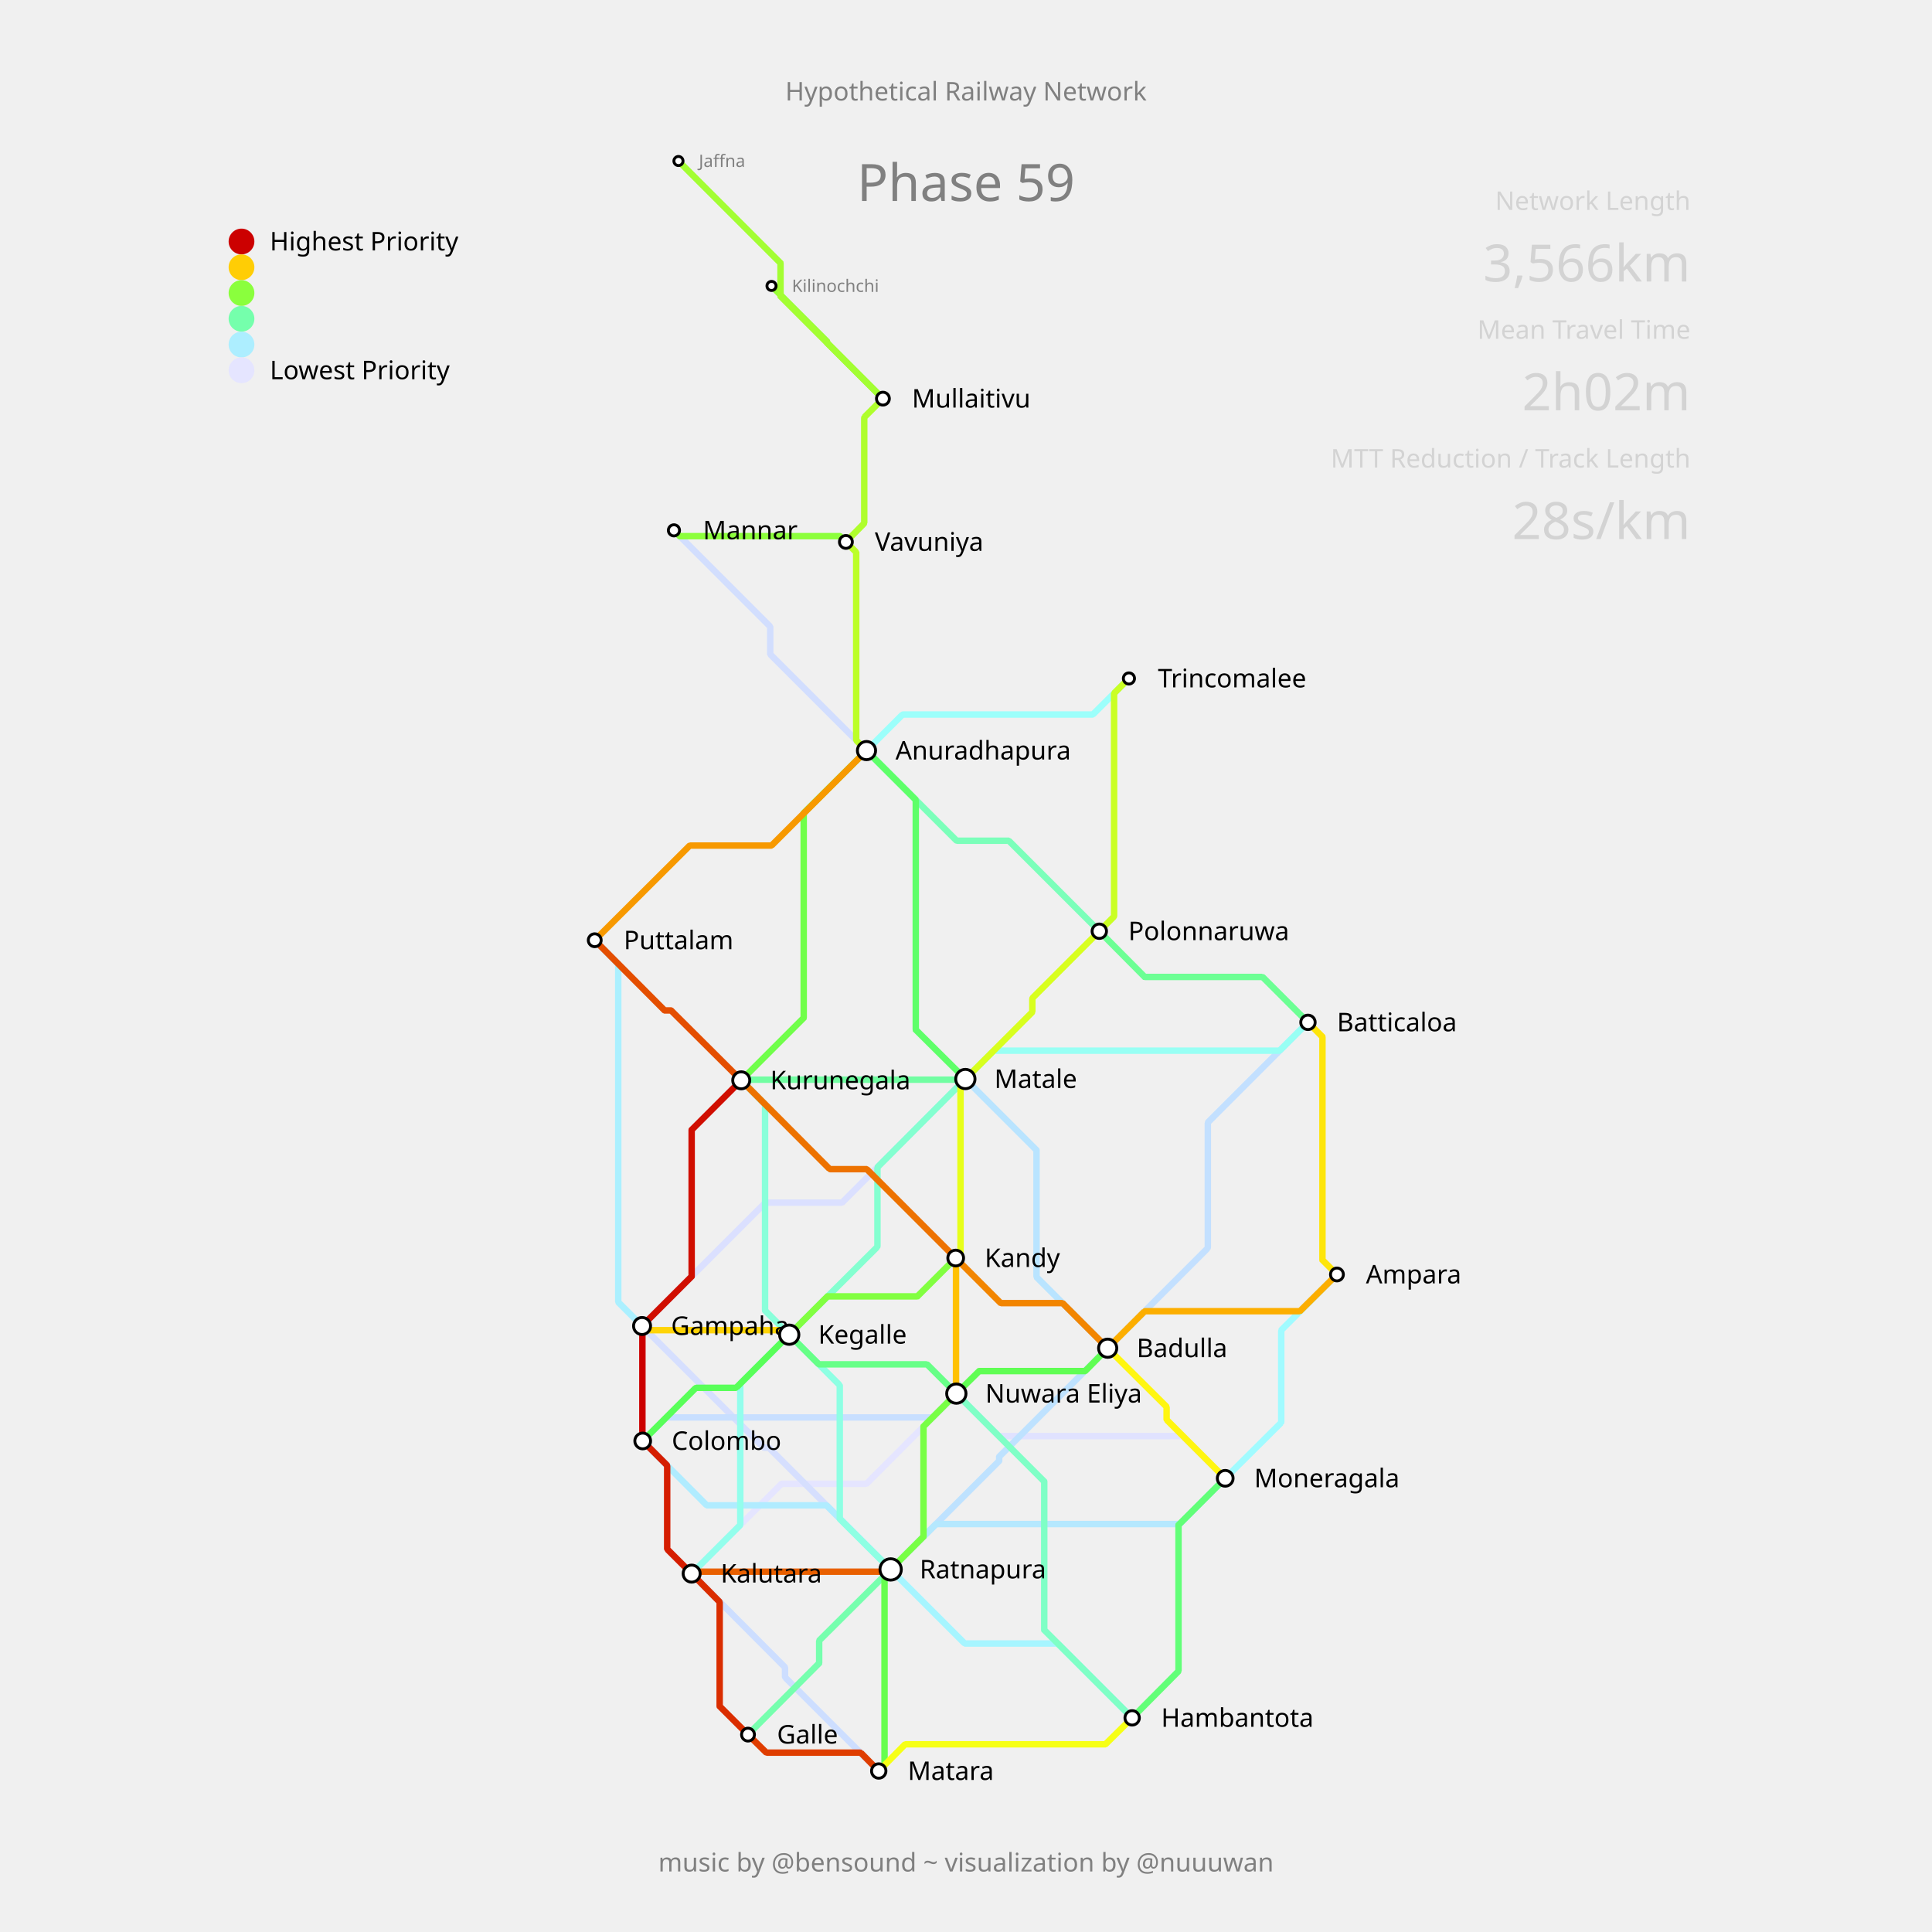
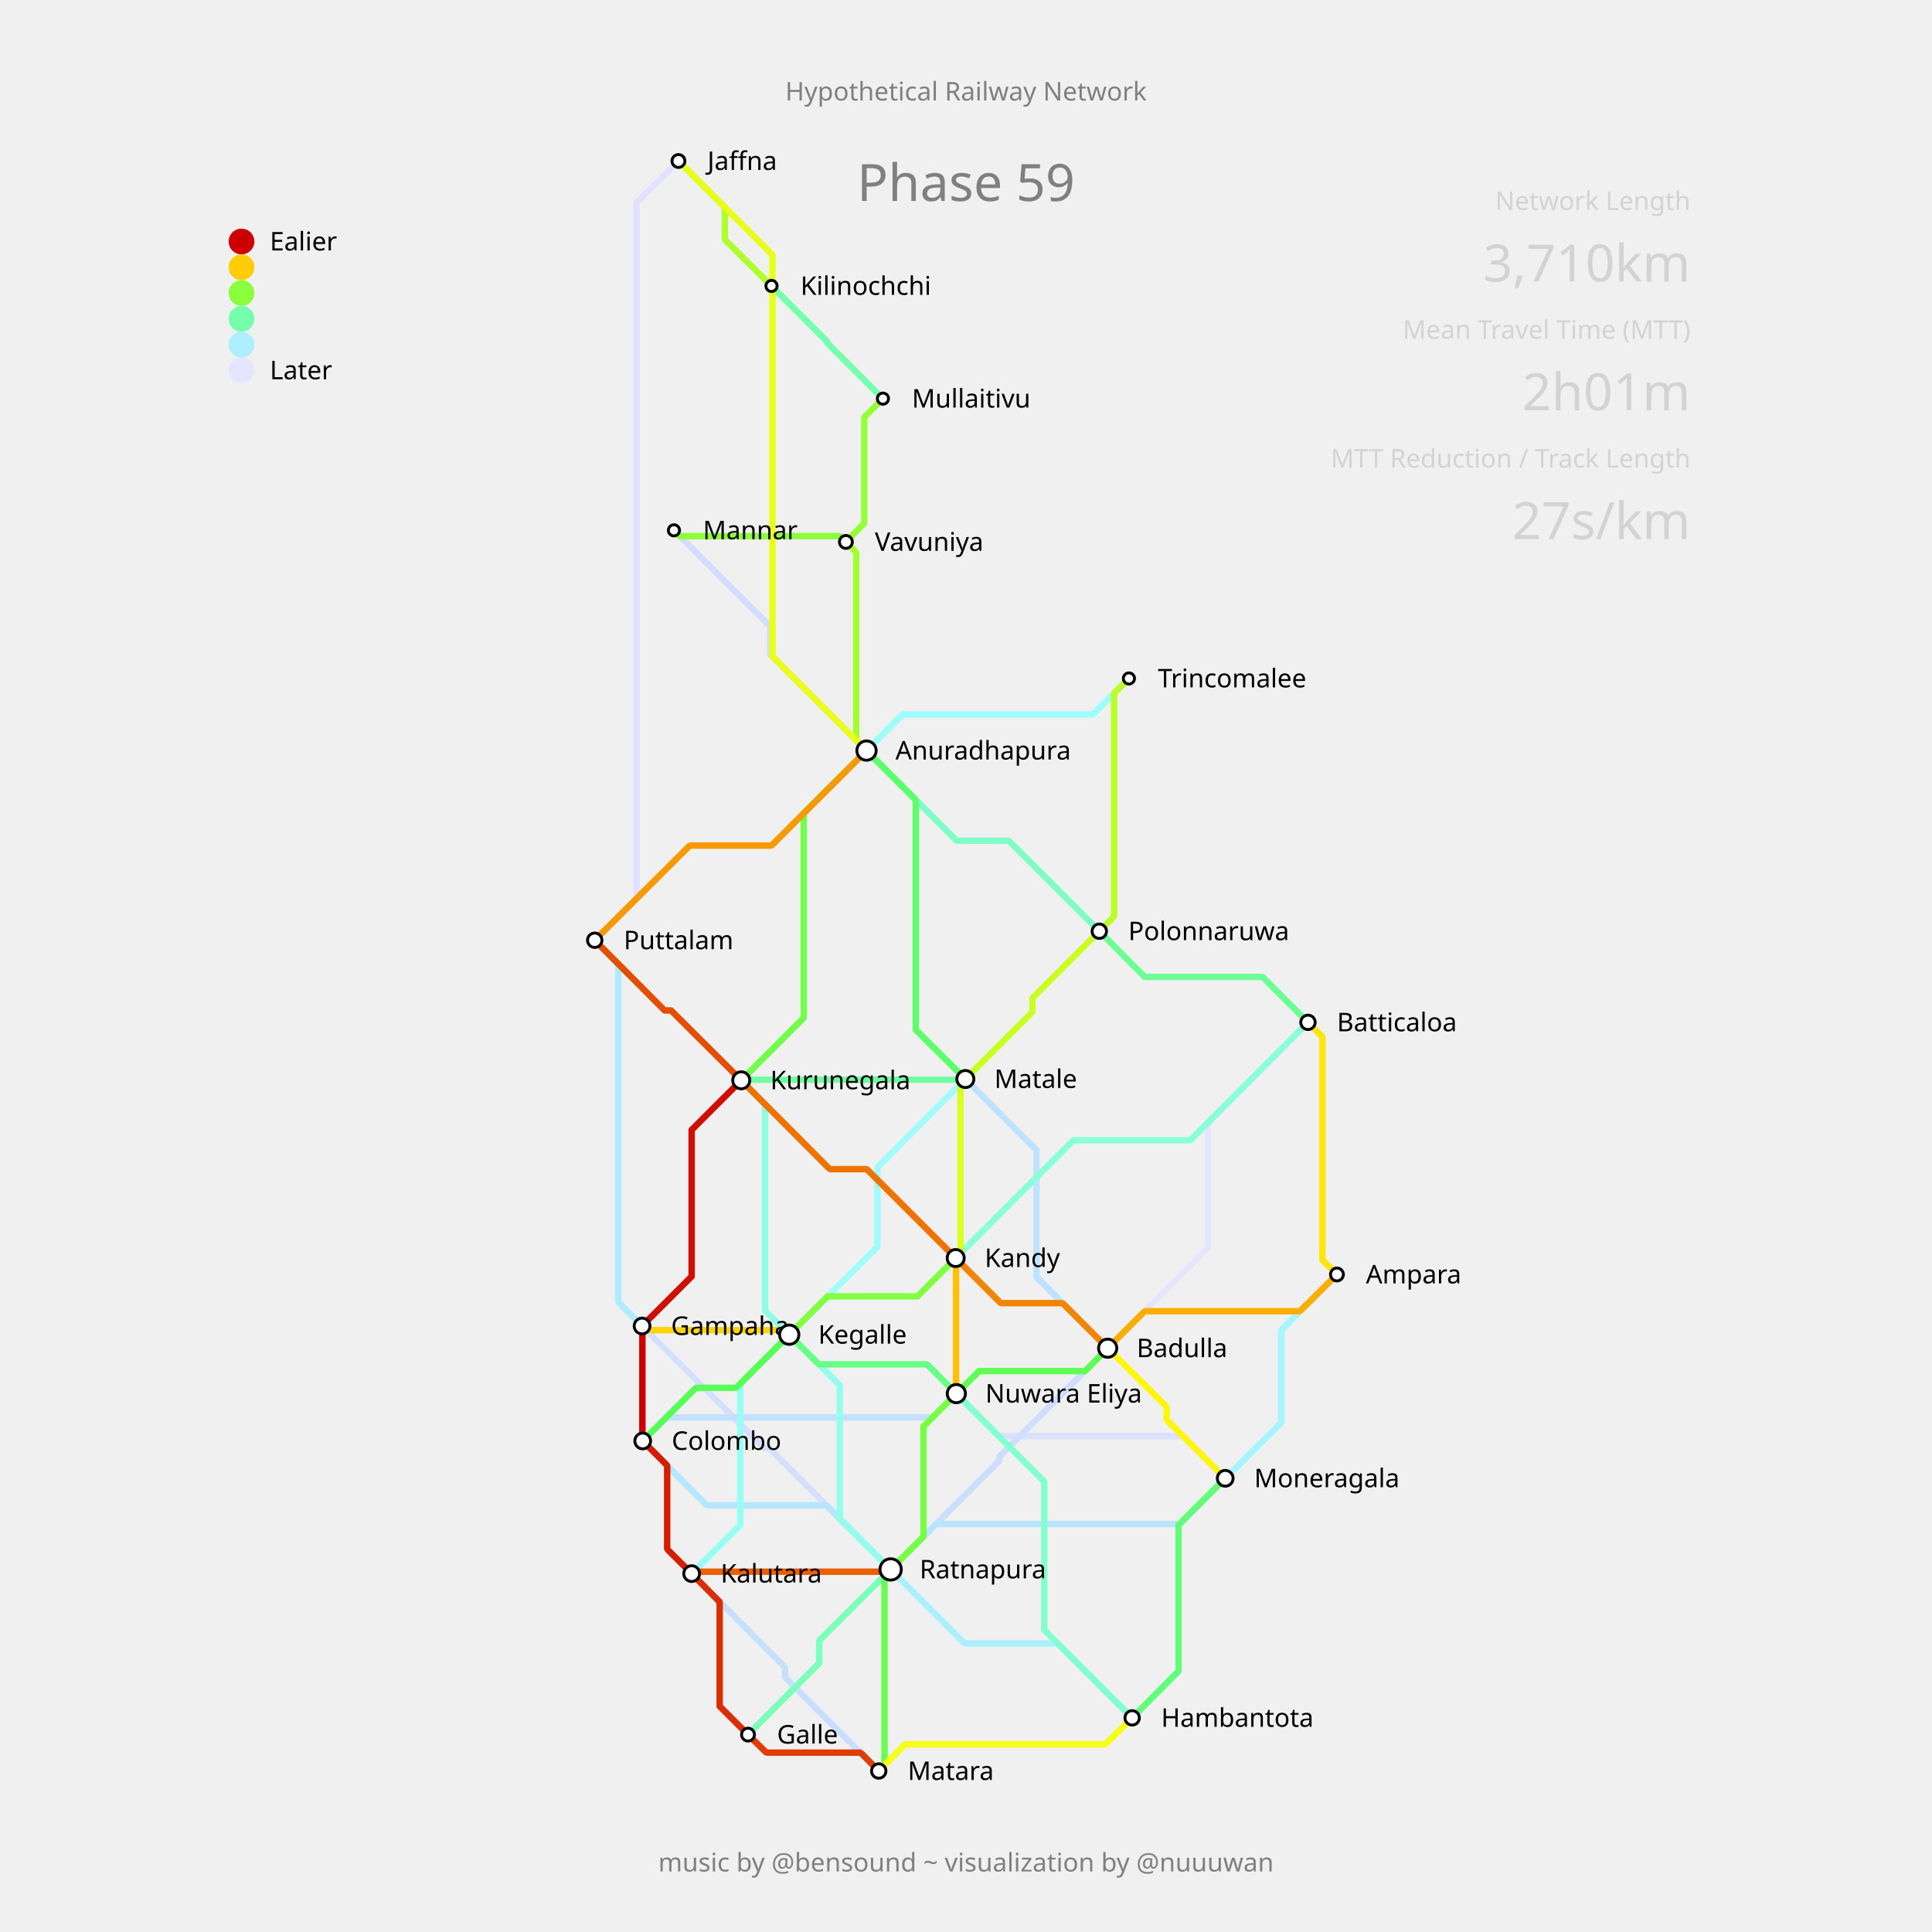
<svg xmlns="http://www.w3.org/2000/svg" width="6000" height="6000" padding="500">
  <g>
    <circle r="40" fill="#cc0000" stroke="none" stroke-width="9.0" cx="750.0" cy-offset="750.0" cy="750.0" />
-     <text fill="black" stroke="none" font-size="80" font-family="p22" font-weight="100" text-anchor="start" dominant-baseline="middle" x="838.0" y="750.0">Highest Priority</text>
+     <text fill="black" stroke="none" font-size="80" font-family="p22" font-weight="100" text-anchor="start" dominant-baseline="middle" x="838.0" y="750.0">Ealier</text>
    <circle r="40" fill="#ffcd05" stroke="none" stroke-width="9.0" cx="750.0" cy-offset="750.0" cy="830.0" />
    <text fill="black" stroke="none" font-size="80" font-family="p22" font-weight="100" text-anchor="start" dominant-baseline="middle" x="838.0" y="830.0" />
    <circle r="40" fill="#8aff3d" stroke="none" stroke-width="9.0" cx="750.0" cy-offset="750.0" cy="910.0" />
    <text fill="black" stroke="none" font-size="80" font-family="p22" font-weight="100" text-anchor="start" dominant-baseline="middle" x="838.0" y="910.0" />
    <circle r="40" fill="#75ffac" stroke="none" stroke-width="9.0" cx="750.0" cy-offset="750.0" cy="990.0" />
    <text fill="black" stroke="none" font-size="80" font-family="p22" font-weight="100" text-anchor="start" dominant-baseline="middle" x="838.0" y="990.0" />
    <circle r="40" fill="#adeeff" stroke="none" stroke-width="9.0" cx="750.0" cy-offset="750.0" cy="1070.0" />
    <text fill="black" stroke="none" font-size="80" font-family="p22" font-weight="100" text-anchor="start" dominant-baseline="middle" x="838.0" y="1070.0" />
    <circle r="40" fill="#e5e5ff" stroke="none" stroke-width="9.0" cx="750.0" cy-offset="750.0" cy="1150.0" />
-     <text fill="black" stroke="none" font-size="80" font-family="p22" font-weight="100" text-anchor="start" dominant-baseline="middle" x="838.0" y="1150.0">Lowest Priority</text>
+     <text fill="black" stroke="none" font-size="80" font-family="p22" font-weight="100" text-anchor="start" dominant-baseline="middle" x="838.0" y="1150.0">Later</text>
  </g>
  <text x="3000.0" y="250.0" fill="gray" stroke="none" font-size="80" font-family="p22" text-anchor="middle" dominant-baseline="hanging">Hypothetical Railway Network</text>
  <text x="3000.0" y="500" fill="gray" stroke="none" font-size="160" font-family="p22" text-anchor="middle" dominant-baseline="hanging">Phase 59</text>
  <text x="3000.0" y="5750.0" fill="gray" stroke="none" font-size="80" font-family="p22" text-anchor="middle" dominant-baseline="hanging">music by @bensound ~ visualization by @nuuuwan</text>
  <text x="5250.0" y="590.0" fill="lightgrey" stroke="none" font-size="80.0" font-family="p22" text-anchor="end" dominant-baseline="hanging">Network Length</text>
-   <text x="5250.0" y="750.0" fill="lightgrey" stroke="none" font-size="160" font-family="p22" text-anchor="end" dominant-baseline="hanging">3,566km</text>
-   <text x="5250.0" y="990.0" fill="lightgrey" stroke="none" font-size="80.0" font-family="p22" text-anchor="end" dominant-baseline="hanging">Mean Travel Time</text>
-   <text x="5250.0" y="1150.0" fill="lightgrey" stroke="none" font-size="160" font-family="p22" text-anchor="end" dominant-baseline="hanging">2h02m</text>
+   <text x="5250.0" y="750.0" fill="lightgrey" stroke="none" font-size="160" font-family="p22" text-anchor="end" dominant-baseline="hanging">3,710km</text>
+   <text x="5250.0" y="990.0" fill="lightgrey" stroke="none" font-size="80.0" font-family="p22" text-anchor="end" dominant-baseline="hanging">Mean Travel Time (MTT)</text>
+   <text x="5250.0" y="1150.0" fill="lightgrey" stroke="none" font-size="160" font-family="p22" text-anchor="end" dominant-baseline="hanging">2h01m</text>
  <text x="5250.0" y="1390.0" fill="lightgrey" stroke="none" font-size="80.0" font-family="p22" text-anchor="end" dominant-baseline="hanging">MTT Reduction / Track Length</text>
-   <text x="5250.0" y="1550.0" fill="lightgrey" stroke="none" font-size="160" font-family="p22" text-anchor="end" dominant-baseline="hanging">28s/km</text>
-   <path fill="none" stroke="#e5e5ff" stroke-width="20" stroke-opacity="1" d="M 2148.0,4887.0 L 2425.939,4609.061 C 2425.943,4609.057 2428.495,4608.0 2428.5,4608.0 L 2689.5,4608.0 C 2689.505,4608.0 2692.055,4606.941 2692.059,4606.937 L 2970.0,4328.0" />
-   <path fill="none" stroke="#e0e2ff" stroke-width="20" stroke-opacity="1" d="M 2970.0,4328.0 L 3100.939,4458.939 C 3100.943,4458.943 3103.495,4460.0 3103.5,4460.0 L 3671.5,4460.0 C 3671.505,4460.0 3674.061,4461.053 3674.065,4461.057 L 3805.0,4591.0" />
-   <path fill="none" stroke="#dbe0ff" stroke-width="20" stroke-opacity="1" d="M 1994.0,4118.0 L 2375.939,3736.061 C 2375.943,3736.057 2378.495,3735.0 2378.5,3735.0 L 2613.5,3735.0 C 2613.505,3735.0 2616.056,3733.941 2616.059,3733.938 L 2998.0,3351.0" />
+   <text x="5250.0" y="1550.0" fill="lightgrey" stroke="none" font-size="160" font-family="p22" text-anchor="end" dominant-baseline="hanging">27s/km</text>
+   <path fill="none" stroke="#e5e5ff" stroke-width="20" stroke-opacity="1" d="M 4062.0,3175.0 L 3752.061,3484.939 C 3752.057,3484.943 3751.0,3487.495 3751.0,3487.5 L 3751.0,3874.5 C 3751.0,3874.505 3749.943,3877.057 3749.939,3877.061 L 3440.0,4187.0" />
+   <path fill="none" stroke="#e0e2ff" stroke-width="20" stroke-opacity="1" d="M 2107.0,500.0 L 1978.065,627.943 C 1978.061,627.947 1977.0,630.495 1977.0,630.5 L 1977.0,2789.5 C 1977.0,2789.505 1975.939,2792.053 1975.935,2792.057 L 1847.0,2920.0" />
+   <path fill="none" stroke="#dbe0ff" stroke-width="20" stroke-opacity="1" d="M 2970.0,4328.0 L 3100.939,4458.939 C 3100.943,4458.943 3103.495,4460.0 3103.5,4460.0 L 3671.5,4460.0 C 3671.505,4460.0 3674.061,4461.053 3674.065,4461.057 L 3805.0,4591.0" />
  <path fill="none" stroke="#d6dffe" stroke-width="20" stroke-opacity="1" d="M 1994.0,4118.0 L 2371.434,4495.434 C 2371.436,4495.436 2372.797,4496.0 2372.8,4496.0 L 2387.24,4496.0 C 2387.243,4496.0 2388.536,4496.536 2388.537,4496.537 L 2766.0,4874.0" />
  <path fill="none" stroke="#d2defe" stroke-width="20" stroke-opacity="1" d="M 2093.0,1647.0 L 2390.939,1944.939 C 2390.943,1944.943 2392.0,1947.495 2392.0,1947.5 L 2392.0,2030.5 C 2392.0,2030.505 2393.057,2033.057 2393.061,2033.061 L 2691.0,2331.0" />
-   <path fill="none" stroke="#cddeff" stroke-width="20" stroke-opacity="1" d="M 2148.0,4887.0 L 2436.941,5176.938 C 2436.945,5176.941 2438.0,5179.495 2438.0,5179.5 L 2438.0,5207.525 C 2438.0,5207.53 2439.04,5210.04 2439.043,5210.043 L 2729.0,5500.0" />
-   <path fill="none" stroke="#c8dfff" stroke-width="20" stroke-opacity="1" d="M 1996.0,4475.0 L 2068.932,4403.053 C 2068.936,4403.05 2071.495,4402.0 2071.5,4402.0 L 2894.5,4402.0 C 2894.505,4402.0 2897.057,4400.943 2897.061,4400.939 L 2970.0,4328.0" />
-   <path fill="none" stroke="#c3e0ff" stroke-width="20" stroke-opacity="1" d="M 4062.0,3175.0 L 3752.061,3484.939 C 3752.057,3484.943 3751.0,3487.495 3751.0,3487.5 L 3751.0,3874.5 C 3751.0,3874.505 3749.943,3877.057 3749.939,3877.061 L 3440.0,4187.0" />
-   <path fill="none" stroke="#bee2ff" stroke-width="20" stroke-opacity="1" d="M 3440.0,4187.0 L 3103.46,4523.54 C 3103.458,4523.542 3103.0,4524.648 3103.0,4524.65 L 3103.0,4536.382 C 3103.0,4536.385 3102.565,4537.435 3102.563,4537.437 L 2766.0,4874.0" />
-   <path fill="none" stroke="#b9e4ff" stroke-width="20" stroke-opacity="1" d="M 2998.0,3351.0 L 3217.939,3570.939 C 3217.943,3570.943 3219.0,3573.495 3219.0,3573.5 L 3219.0,3964.5 C 3219.0,3964.505 3220.057,3967.057 3220.061,3967.061 L 3440.0,4187.0" />
-   <path fill="none" stroke="#b5e8fe" stroke-width="20" stroke-opacity="1" d="M 3805.0,4591.0 L 3665.057,4731.936 C 3665.053,4731.939 3662.505,4733.0 3662.5,4733.0 L 2908.5,4733.0 C 2908.495,4733.0 2905.943,4734.057 2905.939,4734.061 L 2766.0,4874.0" />
-   <path fill="none" stroke="#b0ecff" stroke-width="20" stroke-opacity="1" d="M 1996.0,4475.0 L 2193.942,4673.937 C 2193.946,4673.94 2196.495,4675.0 2196.5,4675.0 L 2565.5,4675.0 C 2565.505,4675.0 2568.057,4676.057 2568.061,4676.061 L 2766.0,4874.0" />
-   <path fill="none" stroke="#abf0ff" stroke-width="20" stroke-opacity="1" d="M 1994.0,4118.0 L 1921.061,4045.061 C 1921.057,4045.057 1920.0,4042.505 1920.0,4042.5 L 1920.0,2995.5 C 1920.0,2995.495 1918.95,2992.936 1918.947,2992.932 L 1847.0,2920.0" />
-   <path fill="none" stroke="#a6f5ff" stroke-width="20" stroke-opacity="1" d="M 3516.0,5335.0 L 3286.061,5105.061 C 3286.057,5105.057 3283.505,5104.0 3283.5,5104.0 L 2997.5,5104.0 C 2997.495,5104.0 2994.943,5102.943 2994.939,5102.939 L 2766.0,4874.0" />
-   <path fill="none" stroke="#a1fbff" stroke-width="20" stroke-opacity="1" d="M 4152.0,3958.0 L 3980.061,4129.939 C 3980.057,4129.943 3979.0,4132.495 3979.0,4132.5 L 3979.0,4416.5 C 3979.0,4416.505 3977.94,4419.054 3977.936,4419.058 L 3805.0,4591.0" />
+   <path fill="none" stroke="#cddeff" stroke-width="20" stroke-opacity="1" d="M 3440.0,4187.0 L 3103.46,4523.54 C 3103.458,4523.542 3103.0,4524.648 3103.0,4524.65 L 3103.0,4536.382 C 3103.0,4536.385 3102.565,4537.435 3102.563,4537.437 L 2766.0,4874.0" />
+   <path fill="none" stroke="#c8dfff" stroke-width="20" stroke-opacity="1" d="M 2148.0,4887.0 L 2436.941,5176.938 C 2436.945,5176.941 2438.0,5179.495 2438.0,5179.5 L 2438.0,5207.525 C 2438.0,5207.53 2439.04,5210.04 2439.043,5210.043 L 2729.0,5500.0" />
+   <path fill="none" stroke="#c3e0ff" stroke-width="20" stroke-opacity="1" d="M 1996.0,4475.0 L 2068.932,4403.053 C 2068.936,4403.05 2071.495,4402.0 2071.5,4402.0 L 2894.5,4402.0 C 2894.505,4402.0 2897.057,4400.943 2897.061,4400.939 L 2970.0,4328.0" />
+   <path fill="none" stroke="#bee2ff" stroke-width="20" stroke-opacity="1" d="M 2998.0,3351.0 L 3217.939,3570.939 C 3217.943,3570.943 3219.0,3573.495 3219.0,3573.5 L 3219.0,3964.5 C 3219.0,3964.505 3220.057,3967.057 3220.061,3967.061 L 3440.0,4187.0" />
+   <path fill="none" stroke="#b9e4ff" stroke-width="20" stroke-opacity="1" d="M 3805.0,4591.0 L 3665.057,4731.936 C 3665.053,4731.939 3662.505,4733.0 3662.5,4733.0 L 2908.5,4733.0 C 2908.495,4733.0 2905.943,4734.057 2905.939,4734.061 L 2766.0,4874.0" />
+   <path fill="none" stroke="#b5e8fe" stroke-width="20" stroke-opacity="1" d="M 1996.0,4475.0 L 2193.942,4673.937 C 2193.946,4673.94 2196.495,4675.0 2196.5,4675.0 L 2565.5,4675.0 C 2565.505,4675.0 2568.057,4676.057 2568.061,4676.061 L 2766.0,4874.0" />
+   <path fill="none" stroke="#b0ecff" stroke-width="20" stroke-opacity="1" d="M 1994.0,4118.0 L 1921.061,4045.061 C 1921.057,4045.057 1920.0,4042.505 1920.0,4042.5 L 1920.0,2995.5 C 1920.0,2995.495 1918.95,2992.936 1918.947,2992.932 L 1847.0,2920.0" />
+   <path fill="none" stroke="#abf0ff" stroke-width="20" stroke-opacity="1" d="M 3516.0,5335.0 L 3286.061,5105.061 C 3286.057,5105.057 3283.505,5104.0 3283.5,5104.0 L 2997.5,5104.0 C 2997.495,5104.0 2994.943,5102.943 2994.939,5102.939 L 2766.0,4874.0" />
+   <path fill="none" stroke="#a6f5ff" stroke-width="20" stroke-opacity="1" d="M 4152.0,3958.0 L 3980.061,4129.939 C 3980.057,4129.943 3979.0,4132.495 3979.0,4132.5 L 3979.0,4416.5 C 3979.0,4416.505 3977.94,4419.054 3977.936,4419.058 L 3805.0,4591.0" />
+   <path fill="none" stroke="#a1fbff" stroke-width="20" stroke-opacity="1" d="M 2998.0,3351.0 L 2726.059,3623.937 C 2726.055,3623.941 2725.0,3626.495 2725.0,3626.5 L 2725.0,3870.5 C 2725.0,3870.505 2723.941,3873.055 2723.937,3873.059 L 2451.0,4145.0" />
  <path fill="none" stroke="#9cfffb" stroke-width="20" stroke-opacity="1" d="M 3506.0,2107.0 L 3395.061,2217.939 C 3395.057,2217.943 3392.505,2219.0 3392.5,2219.0 L 2804.5,2219.0 C 2804.495,2219.0 2801.943,2220.057 2801.939,2220.061 L 2691.0,2331.0" />
-   <path fill="none" stroke="#98fff4" stroke-width="20" stroke-opacity="1" d="M 2998.0,3351.0 L 3084.939,3264.061 C 3084.943,3264.057 3087.495,3263.0 3087.5,3263.0 L 3972.5,3263.0 C 3972.505,3263.0 3975.057,3261.943 3975.061,3261.939 L 4062.0,3175.0" />
-   <path fill="none" stroke="#93feec" stroke-width="20" stroke-opacity="1" d="M 2148.0,4887.0 L 2297.939,4737.061 C 2297.943,4737.057 2299.0,4734.505 2299.0,4734.5 L 2299.0,4298.5 C 2299.0,4298.495 2300.057,4295.943 2300.061,4295.939 L 2451.0,4145.0" />
-   <path fill="none" stroke="#8effe3" stroke-width="20" stroke-opacity="1" d="M 2766.0,4874.0 L 2609.064,4718.057 C 2609.06,4718.054 2608.0,4715.505 2608.0,4715.5 L 2608.0,4303.5 C 2608.0,4303.495 2606.943,4300.943 2606.939,4300.939 L 2451.0,4145.0" />
-   <path fill="none" stroke="#89ffda" stroke-width="20" stroke-opacity="1" d="M 2302.0,3355.0 L 2374.946,3428.932 C 2374.95,3428.936 2376.0,3431.495 2376.0,3431.5 L 2376.0,4068.5 C 2376.0,4068.505 2377.057,4071.057 2377.061,4071.061 L 2451.0,4145.0" />
-   <path fill="none" stroke="#84ffd0" stroke-width="20" stroke-opacity="1" d="M 2998.0,3351.0 L 2726.059,3623.937 C 2726.055,3623.941 2725.0,3626.495 2725.0,3626.5 L 2725.0,3870.5 C 2725.0,3870.505 2723.941,3873.055 2723.937,3873.059 L 2451.0,4145.0" />
-   <path fill="none" stroke="#7fffc6" stroke-width="20" stroke-opacity="1" d="M 2970.0,4328.0 L 3241.939,4599.939 C 3241.943,4599.943 3243.0,4602.495 3243.0,4602.5 L 3243.0,5060.5 C 3243.0,5060.505 3244.057,5063.057 3244.061,5063.061 L 3516.0,5335.0" />
-   <path fill="none" stroke="#7bffba" stroke-width="20" stroke-opacity="1" d="M 2691.0,2331.0 L 2969.939,2609.939 C 2969.943,2609.943 2972.495,2611.0 2972.5,2611.0 L 3131.5,2611.0 C 3131.505,2611.0 3134.057,2612.057 3134.061,2612.061 L 3414.0,2892.0" />
-   <path fill="none" stroke="#76ffae" stroke-width="20" stroke-opacity="1" d="M 2323.0,5387.0 L 2542.942,5166.063 C 2542.945,5166.06 2544.0,5163.505 2544.0,5163.5 L 2544.0,5096.5 C 2544.0,5096.495 2545.06,5093.945 2545.063,5093.942 L 2766.0,4874.0" />
+   <path fill="none" stroke="#98fff4" stroke-width="20" stroke-opacity="1" d="M 2148.0,4887.0 L 2297.939,4737.061 C 2297.943,4737.057 2299.0,4734.505 2299.0,4734.5 L 2299.0,4298.5 C 2299.0,4298.495 2300.057,4295.943 2300.061,4295.939 L 2451.0,4145.0" />
+   <path fill="none" stroke="#93feec" stroke-width="20" stroke-opacity="1" d="M 2766.0,4874.0 L 2609.064,4718.057 C 2609.06,4718.054 2608.0,4715.505 2608.0,4715.5 L 2608.0,4303.5 C 2608.0,4303.495 2606.943,4300.943 2606.939,4300.939 L 2451.0,4145.0" />
+   <path fill="none" stroke="#8effe3" stroke-width="20" stroke-opacity="1" d="M 2302.0,3355.0 L 2374.946,3428.932 C 2374.95,3428.936 2376.0,3431.495 2376.0,3431.5 L 2376.0,4068.5 C 2376.0,4068.505 2377.057,4071.057 2377.061,4071.061 L 2451.0,4145.0" />
+   <path fill="none" stroke="#89ffda" stroke-width="20" stroke-opacity="1" d="M 2968.0,3907.0 L 3332.939,3542.061 C 3332.943,3542.057 3335.495,3541.0 3335.5,3541.0 L 3695.5,3541.0 C 3695.505,3541.0 3698.056,3539.941 3698.059,3539.938 L 4062.0,3175.0" />
+   <path fill="none" stroke="#84ffd0" stroke-width="20" stroke-opacity="1" d="M 2970.0,4328.0 L 3241.939,4599.939 C 3241.943,4599.943 3243.0,4602.495 3243.0,4602.5 L 3243.0,5060.5 C 3243.0,5060.505 3244.057,5063.057 3244.061,5063.061 L 3516.0,5335.0" />
+   <path fill="none" stroke="#7fffc6" stroke-width="20" stroke-opacity="1" d="M 2691.0,2331.0 L 2969.939,2609.939 C 2969.943,2609.943 2972.495,2611.0 2972.5,2611.0 L 3131.5,2611.0 C 3131.505,2611.0 3134.057,2612.057 3134.061,2612.061 L 3414.0,2892.0" />
+   <path fill="none" stroke="#7bffba" stroke-width="20" stroke-opacity="1" d="M 2323.0,5387.0 L 2542.942,5166.063 C 2542.945,5166.06 2544.0,5163.505 2544.0,5163.5 L 2544.0,5096.5 C 2544.0,5096.495 2545.06,5093.945 2545.063,5093.942 L 2766.0,4874.0" />
+   <path fill="none" stroke="#76ffae" stroke-width="20" stroke-opacity="1" d="M 2742.0,1238.0 L 2569.141,1065.141 C 2569.141,1065.141 2569.0,1064.801 2569.0,1064.8 L 2569.0,1061.19 C 2569.0,1061.189 2568.866,1060.866 2568.866,1060.866 L 2396.0,888.0" />
  <path fill="none" stroke="#71fea2" stroke-width="20" stroke-opacity="1" d="M 2998.0,3351.0 L 2996.1,3352.9 C 2996.1,3352.9 2995.859,3353.0 2995.859,3353.0 L 2304.141,3353.0 C 2304.141,3353.0 2303.9,3353.1 2303.9,3353.1 L 2302.0,3355.0" />
  <path fill="none" stroke="#6cff94" stroke-width="20" stroke-opacity="1" d="M 4062.0,3175.0 L 3922.061,3035.061 C 3922.057,3035.057 3919.505,3034.0 3919.5,3034.0 L 3556.5,3034.0 C 3556.495,3034.0 3553.947,3032.939 3553.943,3032.936 L 3414.0,2892.0" />
  <path fill="none" stroke="#67ff87" stroke-width="20" stroke-opacity="1" d="M 2970.0,4328.0 L 2880.061,4238.061 C 2880.057,4238.057 2877.505,4237.0 2877.5,4237.0 L 2544.5,4237.0 C 2544.495,4237.0 2541.943,4235.943 2541.939,4235.939 L 2451.0,4145.0" />
  <path fill="none" stroke="#62ff78" stroke-width="20" stroke-opacity="1" d="M 3516.0,5335.0 L 3658.943,5191.064 C 3658.947,5191.061 3660.0,5188.505 3660.0,5188.5 L 3660.0,4737.5 C 3660.0,4737.495 3661.057,4734.943 3661.061,4734.939 L 3805.0,4591.0" />
  <path fill="none" stroke="#5eff69" stroke-width="20" stroke-opacity="1" d="M 2998.0,3351.0 L 2845.064,3199.057 C 2845.061,3199.054 2844.0,3196.505 2844.0,3196.5 L 2844.0,2485.5 C 2844.0,2485.495 2842.943,2482.943 2842.939,2482.939 L 2691.0,2331.0" />
  <path fill="none" stroke="#59ff59" stroke-width="20" stroke-opacity="1" d="M 1996.0,4475.0 L 2159.939,4311.061 C 2159.943,4311.057 2162.495,4310.0 2162.5,4310.0 L 2284.5,4310.0 C 2284.505,4310.0 2287.057,4308.943 2287.061,4308.939 L 2451.0,4145.0" />
  <path fill="none" stroke="#60fe54" stroke-width="20" stroke-opacity="1" d="M 2970.0,4328.0 L 3039.932,4259.053 C 3039.935,4259.05 3042.495,4258.0 3042.5,4258.0 L 3368.5,4258.0 C 3368.505,4258.0 3371.05,4256.935 3371.053,4256.932 L 3440.0,4187.0" />
  <path fill="none" stroke="#67fe4f" stroke-width="20" stroke-opacity="1" d="M 2729.0,5500.0 L 2746.1,5481.95 C 2746.103,5481.947 2747.0,5479.696 2747.0,5479.691 L 2747.0,4893.309 C 2747.0,4893.304 2747.947,4891.103 2747.95,4891.1 L 2766.0,4874.0" />
  <path fill="none" stroke="#70ff4a" stroke-width="20" stroke-opacity="1" d="M 2302.0,3355.0 L 2494.939,3162.061 C 2494.943,3162.057 2496.0,3159.505 2496.0,3159.5 L 2496.0,2526.5 C 2496.0,2526.495 2497.06,2523.946 2497.063,2523.942 L 2691.0,2331.0" />
  <path fill="none" stroke="#78ff45" stroke-width="20" stroke-opacity="1" d="M 2970.0,4328.0 L 2869.061,4428.939 C 2869.057,4428.943 2868.0,4431.495 2868.0,4431.5 L 2868.0,4770.5 C 2868.0,4770.505 2866.943,4773.057 2866.939,4773.061 L 2766.0,4874.0" />
  <path fill="none" stroke="#82ff41" stroke-width="20" stroke-opacity="1" d="M 2968.0,3907.0 L 2850.061,4024.939 C 2850.057,4024.943 2847.505,4026.0 2847.5,4026.0 L 2571.5,4026.0 C 2571.495,4026.0 2568.943,4027.057 2568.939,4027.061 L 2451.0,4145.0" />
  <path fill="none" stroke="#8cff3c" stroke-width="20" stroke-opacity="1" d="M 2093.0,1647.0 L 2110.1,1664.1 C 2110.103,1664.103 2112.269,1665.0 2112.273,1665.0 L 2607.727,1665.0 C 2607.731,1665.0 2609.897,1665.897 2609.9,1665.9 L 2627.0,1683.0" />
-   <path fill="none" stroke="#97ff37" stroke-width="20" stroke-opacity="1" d="M 2742.0,1238.0 L 2569.141,1065.141 C 2569.141,1065.141 2569.0,1064.801 2569.0,1064.8 L 2569.0,1061.19 C 2569.0,1061.189 2568.866,1060.866 2568.866,1060.866 L 2396.0,888.0" />
-   <path fill="none" stroke="#a3fe32" stroke-width="20" stroke-opacity="1" d="M 2107.0,500.0 L 2422.939,815.939 C 2422.943,815.943 2424.0,818.495 2424.0,818.5 L 2424.0,918.5 C 2424.0,918.505 2425.057,921.057 2425.061,921.061 L 2742.0,1238.0" />
-   <path fill="none" stroke="#affe2d" stroke-width="20" stroke-opacity="1" d="M 2627.0,1683.0 L 2682.949,1626.07 C 2682.952,1626.066 2684.0,1623.505 2684.0,1623.5 L 2684.0,1297.5 C 2684.0,1297.495 2685.057,1294.943 2685.061,1294.939 L 2742.0,1238.0" />
-   <path fill="none" stroke="#bcff28" stroke-width="20" stroke-opacity="1" d="M 2627.0,1683.0 L 2657.939,1713.939 C 2657.943,1713.943 2659.0,1716.495 2659.0,1716.5 L 2659.0,2297.5 C 2659.0,2297.505 2660.057,2300.057 2660.061,2300.061 L 2691.0,2331.0" />
-   <path fill="none" stroke="#caff24" stroke-width="20" stroke-opacity="1" d="M 3506.0,2107.0 L 3461.061,2151.939 C 3461.057,2151.943 3460.0,2154.495 3460.0,2154.5 L 3460.0,2844.5 C 3460.0,2844.505 3458.943,2847.057 3458.939,2847.061 L 3414.0,2892.0" />
-   <path fill="none" stroke="#d8ff1f" stroke-width="20" stroke-opacity="1" d="M 2998.0,3351.0 L 3204.939,3144.061 C 3204.943,3144.057 3206.0,3141.505 3206.0,3141.5 L 3206.0,3101.5 C 3206.0,3101.495 3207.057,3098.943 3207.061,3098.939 L 3414.0,2892.0" />
-   <path fill="none" stroke="#e7ff1a" stroke-width="20" stroke-opacity="1" d="M 2968.0,3907.0 L 2982.25,3892.75 C 2982.253,3892.747 2983.0,3890.943 2983.0,3890.939 L 2983.0,3367.061 C 2983.0,3367.057 2983.747,3365.253 2983.75,3365.25 L 2998.0,3351.0" />
+   <path fill="none" stroke="#97ff37" stroke-width="20" stroke-opacity="1" d="M 2627.0,1683.0 L 2682.949,1626.07 C 2682.952,1626.066 2684.0,1623.505 2684.0,1623.5 L 2684.0,1297.5 C 2684.0,1297.495 2685.057,1294.943 2685.061,1294.939 L 2742.0,1238.0" />
+   <path fill="none" stroke="#a3fe32" stroke-width="20" stroke-opacity="1" d="M 2627.0,1683.0 L 2657.939,1713.939 C 2657.943,1713.943 2659.0,1716.495 2659.0,1716.5 L 2659.0,2297.5 C 2659.0,2297.505 2660.057,2300.057 2660.061,2300.061 L 2691.0,2331.0" />
+   <path fill="none" stroke="#affe2d" stroke-width="20" stroke-opacity="1" d="M 2107.0,500.0 L 2249.939,642.939 C 2249.943,642.943 2251.0,645.495 2251.0,645.5 L 2251.0,742.5 C 2251.0,742.505 2252.061,745.053 2252.064,745.057 L 2396.0,888.0" />
+   <path fill="none" stroke="#bcff28" stroke-width="20" stroke-opacity="1" d="M 3506.0,2107.0 L 3461.061,2151.939 C 3461.057,2151.943 3460.0,2154.495 3460.0,2154.5 L 3460.0,2844.5 C 3460.0,2844.505 3458.943,2847.057 3458.939,2847.061 L 3414.0,2892.0" />
+   <path fill="none" stroke="#caff24" stroke-width="20" stroke-opacity="1" d="M 2998.0,3351.0 L 3204.939,3144.061 C 3204.943,3144.057 3206.0,3141.505 3206.0,3141.5 L 3206.0,3101.5 C 3206.0,3101.495 3207.057,3098.943 3207.061,3098.939 L 3414.0,2892.0" />
+   <path fill="none" stroke="#d8ff1f" stroke-width="20" stroke-opacity="1" d="M 2968.0,3907.0 L 2982.25,3892.75 C 2982.253,3892.747 2983.0,3890.943 2983.0,3890.939 L 2983.0,3367.061 C 2983.0,3367.057 2983.747,3365.253 2983.75,3365.25 L 2998.0,3351.0" />
+   <path fill="none" stroke="#e7ff1a" stroke-width="20" stroke-opacity="1" d="M 2107.0,500.0 L 2397.939,790.939 C 2397.943,790.943 2399.0,793.495 2399.0,793.5 L 2399.0,2037.5 C 2399.0,2037.505 2400.057,2040.057 2400.061,2040.061 L 2691.0,2331.0" />
  <path fill="none" stroke="#f6ff15" stroke-width="20" stroke-opacity="1" d="M 2729.0,5500.0 L 2809.946,5418.067 C 2809.949,5418.064 2812.495,5417.0 2812.5,5417.0 L 3431.5,5417.0 C 3431.505,5417.0 3434.064,5415.949 3434.067,5415.946 L 3516.0,5335.0" />
  <path fill="none" stroke="#fff610" stroke-width="20" stroke-opacity="1" d="M 3440.0,4187.0 L 3621.936,4367.942 C 3621.94,4367.946 3623.0,4370.495 3623.0,4370.5 L 3623.0,4407.5 C 3623.0,4407.505 3624.057,4410.057 3624.061,4410.061 L 3805.0,4591.0" />
  <path fill="none" stroke="#fee50b" stroke-width="20" stroke-opacity="1" d="M 4062.0,3175.0 L 4105.939,3218.939 C 4105.943,3218.943 4107.0,3221.495 4107.0,3221.5 L 4107.0,3911.5 C 4107.0,3911.505 4108.057,3914.057 4108.061,3914.061 L 4152.0,3958.0" />
  <path fill="none" stroke="#ffd407" stroke-width="20" stroke-opacity="1" d="M 1994.0,4118.0 L 2007.3,4130.35 C 2007.302,4130.352 2008.952,4131.0 2008.955,4131.0 L 2437.045,4131.0 C 2437.048,4131.0 2438.648,4131.698 2438.65,4131.7 L 2451.0,4145.0" />
  <path fill="none" stroke="#ffc102" stroke-width="20" stroke-opacity="1" d="M 2968.0,3907.0 L 2968.95,3907.95 C 2968.95,3907.95 2969.0,3908.07 2969.0,3908.071 L 2969.0,4326.929 C 2969.0,4326.93 2969.05,4327.05 2969.05,4327.05 L 2970.0,4328.0" />
  <path fill="none" stroke="#fcae00" stroke-width="20" stroke-opacity="1" d="M 4152.0,3958.0 L 4038.065,4070.944 C 4038.062,4070.948 4035.505,4072.0 4035.5,4072.0 L 3556.5,4072.0 C 3556.495,4072.0 3553.943,4073.057 3553.939,4073.061 L 3440.0,4187.0" />
  <path fill="none" stroke="#f79900" stroke-width="20" stroke-opacity="1" d="M 1847.0,2920.0 L 2140.938,2627.059 C 2140.941,2627.055 2143.495,2626.0 2143.5,2626.0 L 2394.5,2626.0 C 2394.505,2626.0 2397.057,2624.943 2397.061,2624.939 L 2691.0,2331.0" />
  <path fill="none" stroke="#f28500" stroke-width="20" stroke-opacity="1" d="M 2968.0,3907.0 L 3106.939,4045.939 C 3106.943,4045.943 3109.495,4047.0 3109.5,4047.0 L 3298.5,4047.0 C 3298.505,4047.0 3301.057,4048.057 3301.061,4048.061 L 3440.0,4187.0" />
  <path fill="none" stroke="#ed7200" stroke-width="20" stroke-opacity="1" d="M 2968.0,3907.0 L 2693.061,3632.061 C 2693.057,3632.057 2690.505,3631.0 2690.5,3631.0 L 2578.5,3631.0 C 2578.495,3631.0 2575.945,3629.941 2575.941,3629.937 L 2302.0,3355.0" />
  <path fill="none" stroke="#e96000" stroke-width="20" stroke-opacity="1" d="M 2148.0,4887.0 L 2153.7,4881.3 C 2153.701,4881.299 2154.423,4881.0 2154.424,4881.0 L 2758.505,4881.0 C 2758.507,4881.0 2759.349,4880.651 2759.35,4880.65 L 2766.0,4874.0" />
  <path fill="none" stroke="#e44e00" stroke-width="20" stroke-opacity="1" d="M 2302.0,3355.0 L 2084.709,3138.705 C 2084.706,3138.703 2083.003,3138.0 2083.0,3138.0 L 2064.95,3138.0 C 2064.947,3138.0 2063.332,3137.329 2063.33,3137.327 L 1847.0,2920.0" />
  <path fill="none" stroke="#df3d00" stroke-width="20" stroke-opacity="1" d="M 2323.0,5387.0 L 2378.93,5441.949 C 2378.934,5441.952 2381.495,5443.0 2381.5,5443.0 L 2671.5,5443.0 C 2671.505,5443.0 2674.048,5444.066 2674.051,5444.07 L 2729.0,5500.0" />
  <path fill="none" stroke="#da2d00" stroke-width="20" stroke-opacity="1" d="M 2148.0,4887.0 L 2233.945,4973.933 C 2233.949,4973.937 2235.0,4976.495 2235.0,4976.5 L 2235.0,5297.5 C 2235.0,5297.505 2236.057,5300.057 2236.061,5300.061 L 2323.0,5387.0" />
  <path fill="none" stroke="#d51d00" stroke-width="20" stroke-opacity="1" d="M 1996.0,4475.0 L 2070.939,4549.939 C 2070.943,4549.943 2072.0,4552.495 2072.0,4552.5 L 2072.0,4809.5 C 2072.0,4809.505 2073.057,4812.057 2073.061,4812.061 L 2148.0,4887.0" />
  <path fill="none" stroke="#d00e00" stroke-width="20" stroke-opacity="1" d="M 1994.0,4118.0 L 2146.939,3965.061 C 2146.943,3965.057 2148.0,3962.505 2148.0,3962.5 L 2148.0,3510.5 C 2148.0,3510.495 2149.057,3507.943 2149.061,3507.939 L 2302.0,3355.0" />
  <path fill="none" stroke="#cc0000" stroke-width="20" stroke-opacity="1" d="M 1996.0,4475.0 L 1995.05,4475.0 C 1995.05,4475.0 1995.0,4474.95 1995.0,4474.95 L 1995.0,4119.071 C 1995.0,4119.07 1994.95,4118.95 1994.95,4118.95 L 1994.0,4118.0" />
  <g>
    <circle r="24.495" fill="white" stroke="black" stroke-width="9.0" cx="1996" cy="4475" />
    <text fill="black" stroke="none" font-size="80" font-family="p22" font-weight="100" text-anchor="start" dominant-baseline="middle" x="2086" y="4475">Colombo</text>
  </g>
  <g>
-     <circle r="26.458" fill="white" stroke="black" stroke-width="9.0" cx="1994" cy="4118" />
+     <circle r="24.495" fill="white" stroke="black" stroke-width="9.0" cx="1994" cy="4118" />
    <text fill="black" stroke="none" font-size="80" font-family="p22" font-weight="100" text-anchor="start" dominant-baseline="middle" x="2084" y="4118">Gampaha</text>
  </g>
  <g>
-     <circle r="26.458" fill="white" stroke="black" stroke-width="9.0" cx="2148" cy="4887" />
+     <circle r="24.495" fill="white" stroke="black" stroke-width="9.0" cx="2148" cy="4887" />
    <text fill="black" stroke="none" font-size="80" font-family="p22" font-weight="100" text-anchor="start" dominant-baseline="middle" x="2238" y="4887">Kalutara</text>
  </g>
  <g>
-     <circle r="24.495" fill="white" stroke="black" stroke-width="9.0" cx="2968" cy="3907" />
+     <circle r="26.458" fill="white" stroke="black" stroke-width="9.0" cx="2968" cy="3907" />
    <text fill="black" stroke="none" font-size="80" font-family="p22" font-weight="100" text-anchor="start" dominant-baseline="middle" x="3058" y="3907">Kandy</text>
  </g>
  <g>
-     <circle r="30.0" fill="white" stroke="black" stroke-width="9.0" cx="2998" cy="3351" />
+     <circle r="26.458" fill="white" stroke="black" stroke-width="9.0" cx="2998" cy="3351" />
    <text fill="black" stroke="none" font-size="80" font-family="p22" font-weight="100" text-anchor="start" dominant-baseline="middle" x="3088" y="3351">Matale</text>
  </g>
  <g>
-     <circle r="30.0" fill="white" stroke="black" stroke-width="9.0" cx="2970" cy="4328" />
+     <circle r="28.284" fill="white" stroke="black" stroke-width="9.0" cx="2970" cy="4328" />
    <text fill="black" stroke="none" font-size="80" font-family="p22" font-weight="100" text-anchor="start" dominant-baseline="middle" x="3060" y="4328">Nuwara Eliya</text>
  </g>
  <g>
    <circle r="20.0" fill="white" stroke="black" stroke-width="9.0" cx="2323" cy="5387" />
    <text fill="black" stroke="none" font-size="80" font-family="p22" font-weight="100" text-anchor="start" dominant-baseline="middle" x="2413" y="5387">Galle</text>
  </g>
  <g>
    <circle r="22.361" fill="white" stroke="black" stroke-width="9.0" cx="2729" cy="5500" />
    <text fill="black" stroke="none" font-size="80" font-family="p22" font-weight="100" text-anchor="start" dominant-baseline="middle" x="2819" y="5500">Matara</text>
  </g>
  <g>
    <circle r="22.361" fill="white" stroke="black" stroke-width="9.0" cx="3516" cy="5335" />
    <text fill="black" stroke="none" font-size="80" font-family="p22" font-weight="100" text-anchor="start" dominant-baseline="middle" x="3606" y="5335">Hambantota</text>
  </g>
  <g>
-     <circle r="14.142" fill="white" stroke="black" stroke-width="9.0" cx="2107" cy="500" />
-     <text fill="gray" stroke="none" font-size="53.333" font-family="p22" font-weight="100" text-anchor="start" dominant-baseline="middle" x="2170.333" y="500">Jaffna</text>
+     <circle r="20.0" fill="white" stroke="black" stroke-width="9.0" cx="2107" cy="500" />
+     <text fill="black" stroke="none" font-size="80" font-family="p22" font-weight="100" text-anchor="start" dominant-baseline="middle" x="2197" y="500">Jaffna</text>
  </g>
  <g>
    <circle r="17.321" fill="white" stroke="black" stroke-width="9.0" cx="2093" cy="1647" />
    <text fill="black" stroke="none" font-size="80" font-family="p22" font-weight="100" text-anchor="start" dominant-baseline="middle" x="2183" y="1647">Mannar</text>
  </g>
  <g>
    <circle r="20.0" fill="white" stroke="black" stroke-width="9.0" cx="2627" cy="1683" />
    <text fill="black" stroke="none" font-size="80" font-family="p22" font-weight="100" text-anchor="start" dominant-baseline="middle" x="2717" y="1683">Vavuniya</text>
  </g>
  <g>
-     <circle r="20.0" fill="white" stroke="black" stroke-width="9.0" cx="2742" cy="1238" />
+     <circle r="17.321" fill="white" stroke="black" stroke-width="9.0" cx="2742" cy="1238" />
    <text fill="black" stroke="none" font-size="80" font-family="p22" font-weight="100" text-anchor="start" dominant-baseline="middle" x="2832" y="1238">Mullaitivu</text>
  </g>
  <g>
-     <circle r="14.142" fill="white" stroke="black" stroke-width="9.0" cx="2396" cy="888" />
-     <text fill="gray" stroke="none" font-size="53.333" font-family="p22" font-weight="100" text-anchor="start" dominant-baseline="middle" x="2459.333" y="888">Kilinochchi</text>
+     <circle r="17.321" fill="white" stroke="black" stroke-width="9.0" cx="2396" cy="888" />
+     <text fill="black" stroke="none" font-size="80" font-family="p22" font-weight="100" text-anchor="start" dominant-baseline="middle" x="2486" y="888">Kilinochchi</text>
  </g>
  <g>
    <circle r="22.361" fill="white" stroke="black" stroke-width="9.0" cx="4062" cy="3175" />
    <text fill="black" stroke="none" font-size="80" font-family="p22" font-weight="100" text-anchor="start" dominant-baseline="middle" x="4152" y="3175">Batticaloa</text>
  </g>
  <g>
    <circle r="20.0" fill="white" stroke="black" stroke-width="9.0" cx="4152" cy="3958" />
    <text fill="black" stroke="none" font-size="80" font-family="p22" font-weight="100" text-anchor="start" dominant-baseline="middle" x="4242" y="3958">Ampara</text>
  </g>
  <g>
    <circle r="17.321" fill="white" stroke="black" stroke-width="9.0" cx="3506" cy="2107" />
    <text fill="black" stroke="none" font-size="80" font-family="p22" font-weight="100" text-anchor="start" dominant-baseline="middle" x="3596" y="2107">Trincomalee</text>
  </g>
  <g>
    <circle r="26.458" fill="white" stroke="black" stroke-width="9.0" cx="2302" cy="3355" />
    <text fill="black" stroke="none" font-size="80" font-family="p22" font-weight="100" text-anchor="start" dominant-baseline="middle" x="2392" y="3355">Kurunegala</text>
  </g>
  <g>
-     <circle r="20.0" fill="white" stroke="black" stroke-width="9.0" cx="1847" cy="2920" />
+     <circle r="22.361" fill="white" stroke="black" stroke-width="9.0" cx="1847" cy="2920" />
    <text fill="black" stroke="none" font-size="80" font-family="p22" font-weight="100" text-anchor="start" dominant-baseline="middle" x="1937" y="2920">Puttalam</text>
  </g>
  <g>
-     <circle r="28.284" fill="white" stroke="black" stroke-width="9.0" cx="2691" cy="2331" />
+     <circle r="30.0" fill="white" stroke="black" stroke-width="9.0" cx="2691" cy="2331" />
    <text fill="black" stroke="none" font-size="80" font-family="p22" font-weight="100" text-anchor="start" dominant-baseline="middle" x="2781" y="2331">Anuradhapura</text>
  </g>
  <g>
    <circle r="22.361" fill="white" stroke="black" stroke-width="9.0" cx="3414" cy="2892" />
    <text fill="black" stroke="none" font-size="80" font-family="p22" font-weight="100" text-anchor="start" dominant-baseline="middle" x="3504" y="2892">Polonnaruwa</text>
  </g>
  <g>
    <circle r="28.284" fill="white" stroke="black" stroke-width="9.0" cx="3440" cy="4187" />
    <text fill="black" stroke="none" font-size="80" font-family="p22" font-weight="100" text-anchor="start" dominant-baseline="middle" x="3530" y="4187">Badulla</text>
  </g>
  <g>
    <circle r="24.495" fill="white" stroke="black" stroke-width="9.0" cx="3805" cy="4591" />
    <text fill="black" stroke="none" font-size="80" font-family="p22" font-weight="100" text-anchor="start" dominant-baseline="middle" x="3895" y="4591">Moneragala</text>
  </g>
  <g>
    <circle r="33.166" fill="white" stroke="black" stroke-width="9.0" cx="2766" cy="4874" />
    <text fill="black" stroke="none" font-size="80" font-family="p22" font-weight="100" text-anchor="start" dominant-baseline="middle" x="2856" y="4874">Ratnapura</text>
  </g>
  <g>
    <circle r="30.0" fill="white" stroke="black" stroke-width="9.0" cx="2451" cy="4145" />
    <text fill="black" stroke="none" font-size="80" font-family="p22" font-weight="100" text-anchor="start" dominant-baseline="middle" x="2541" y="4145">Kegalle</text>
  </g>
</svg>
